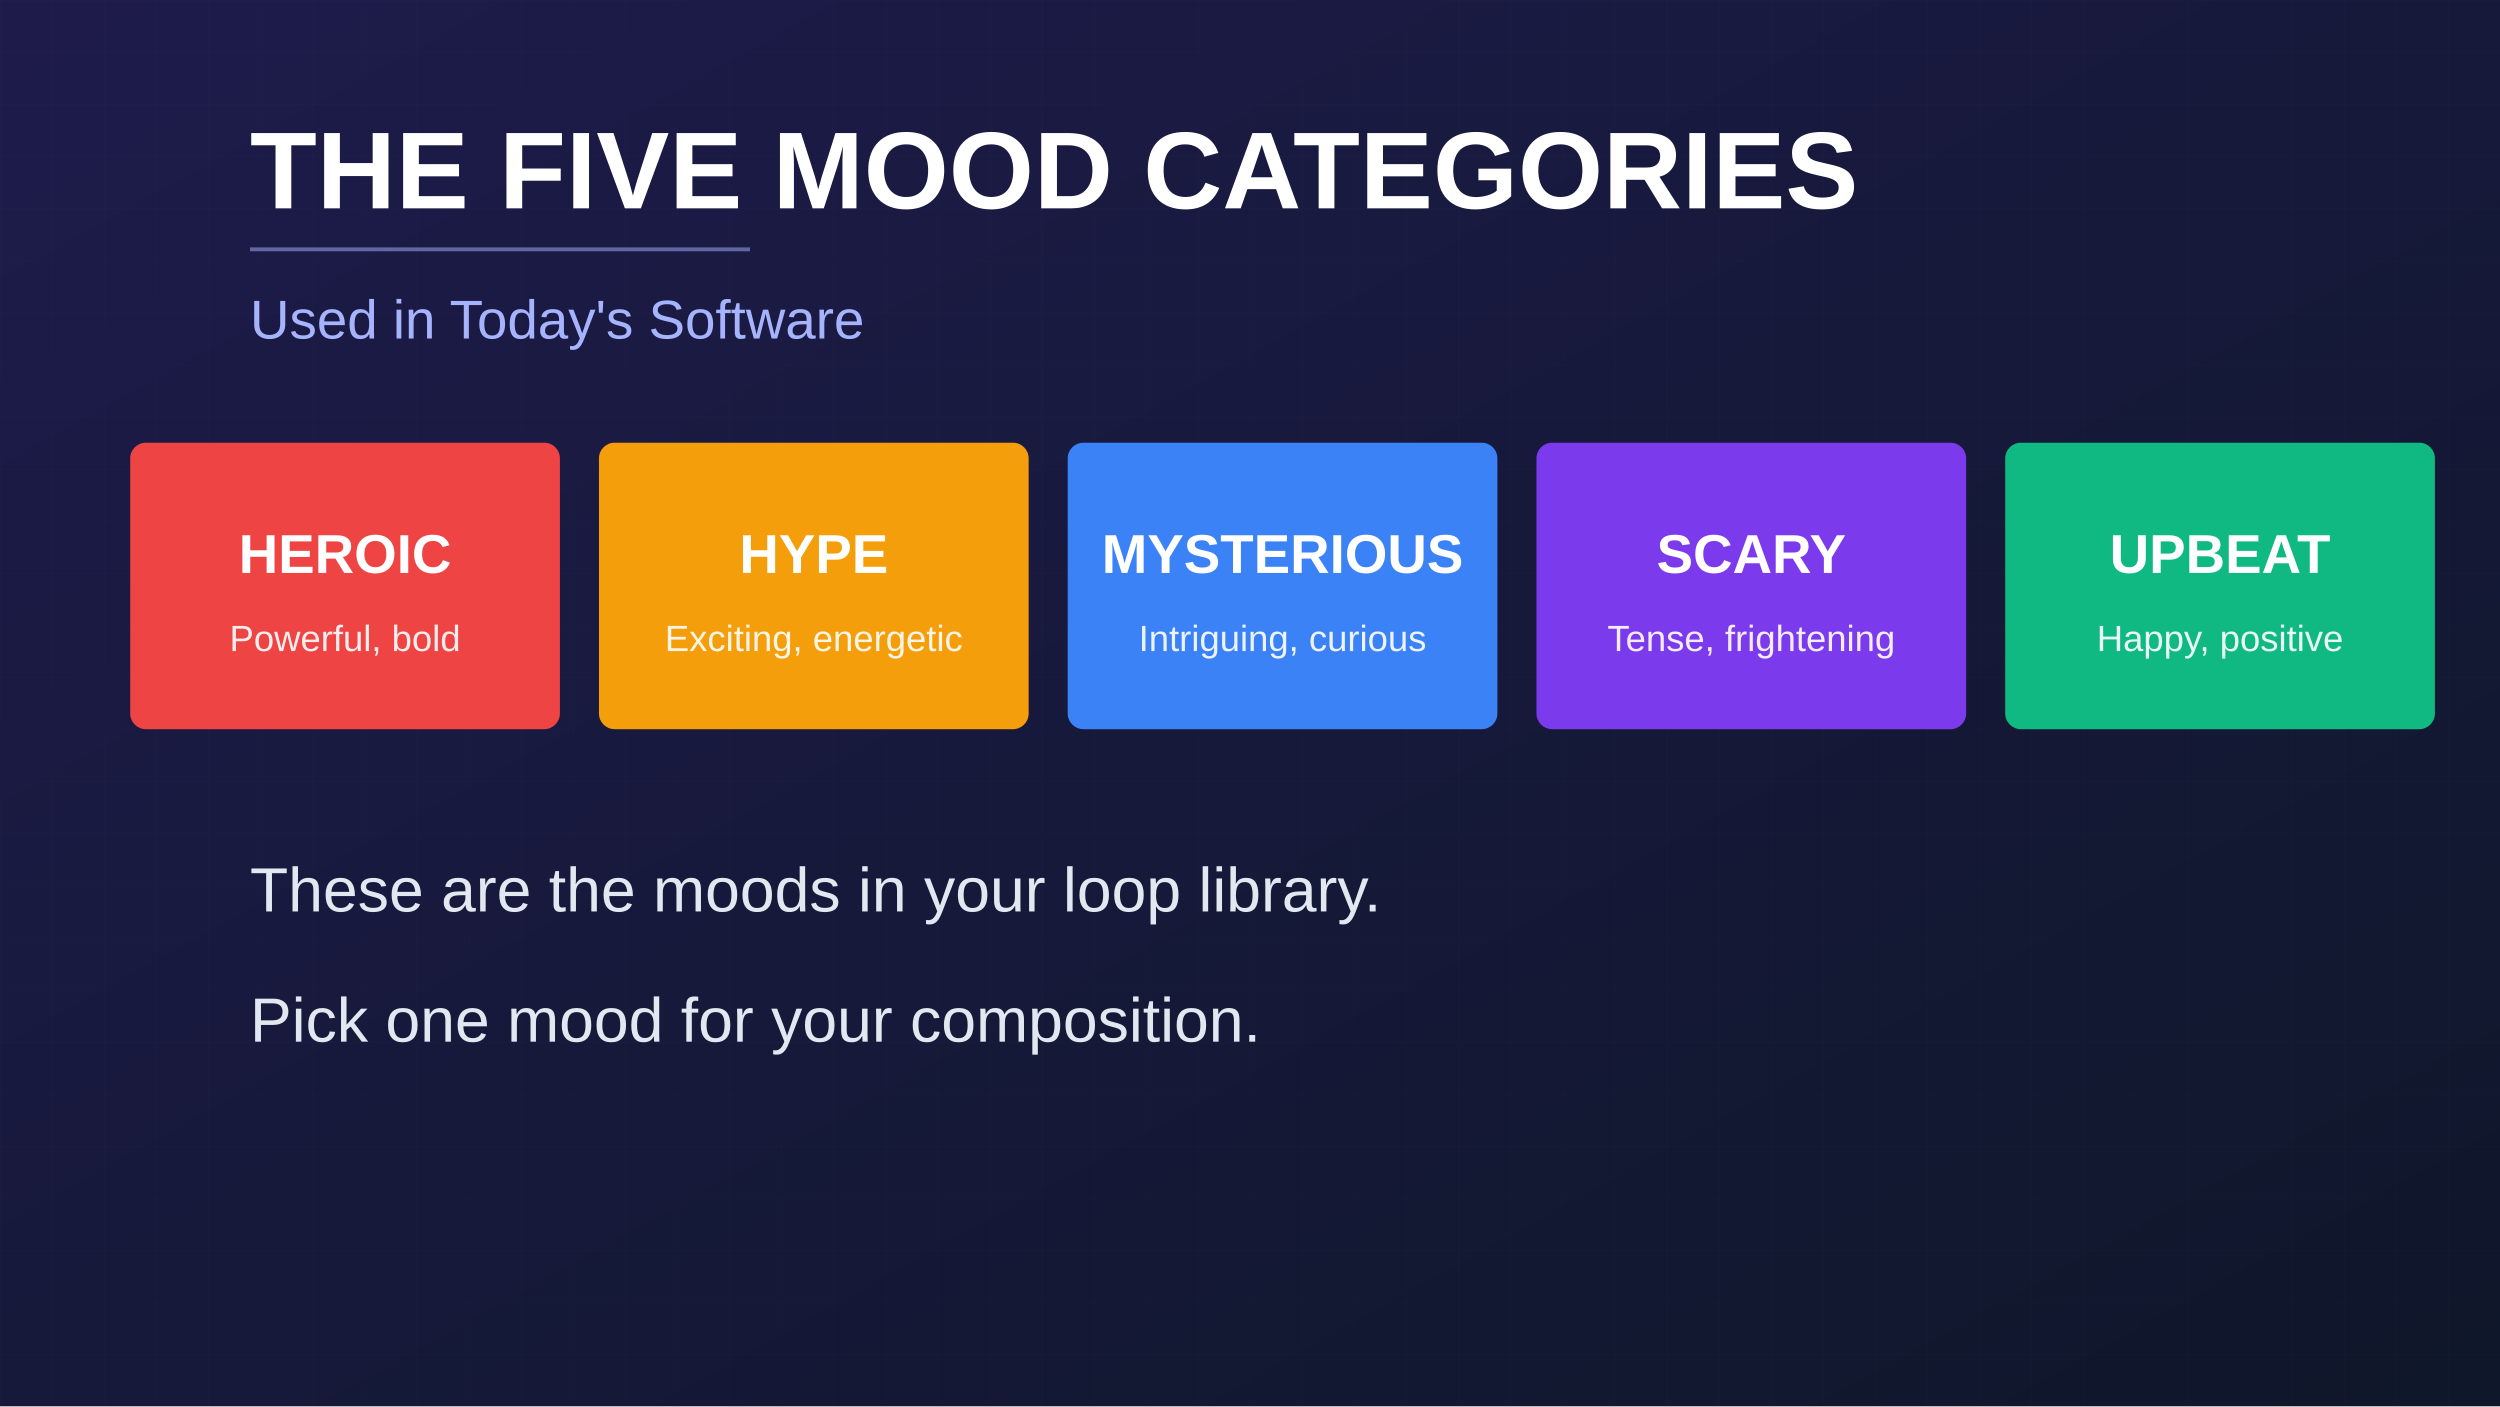
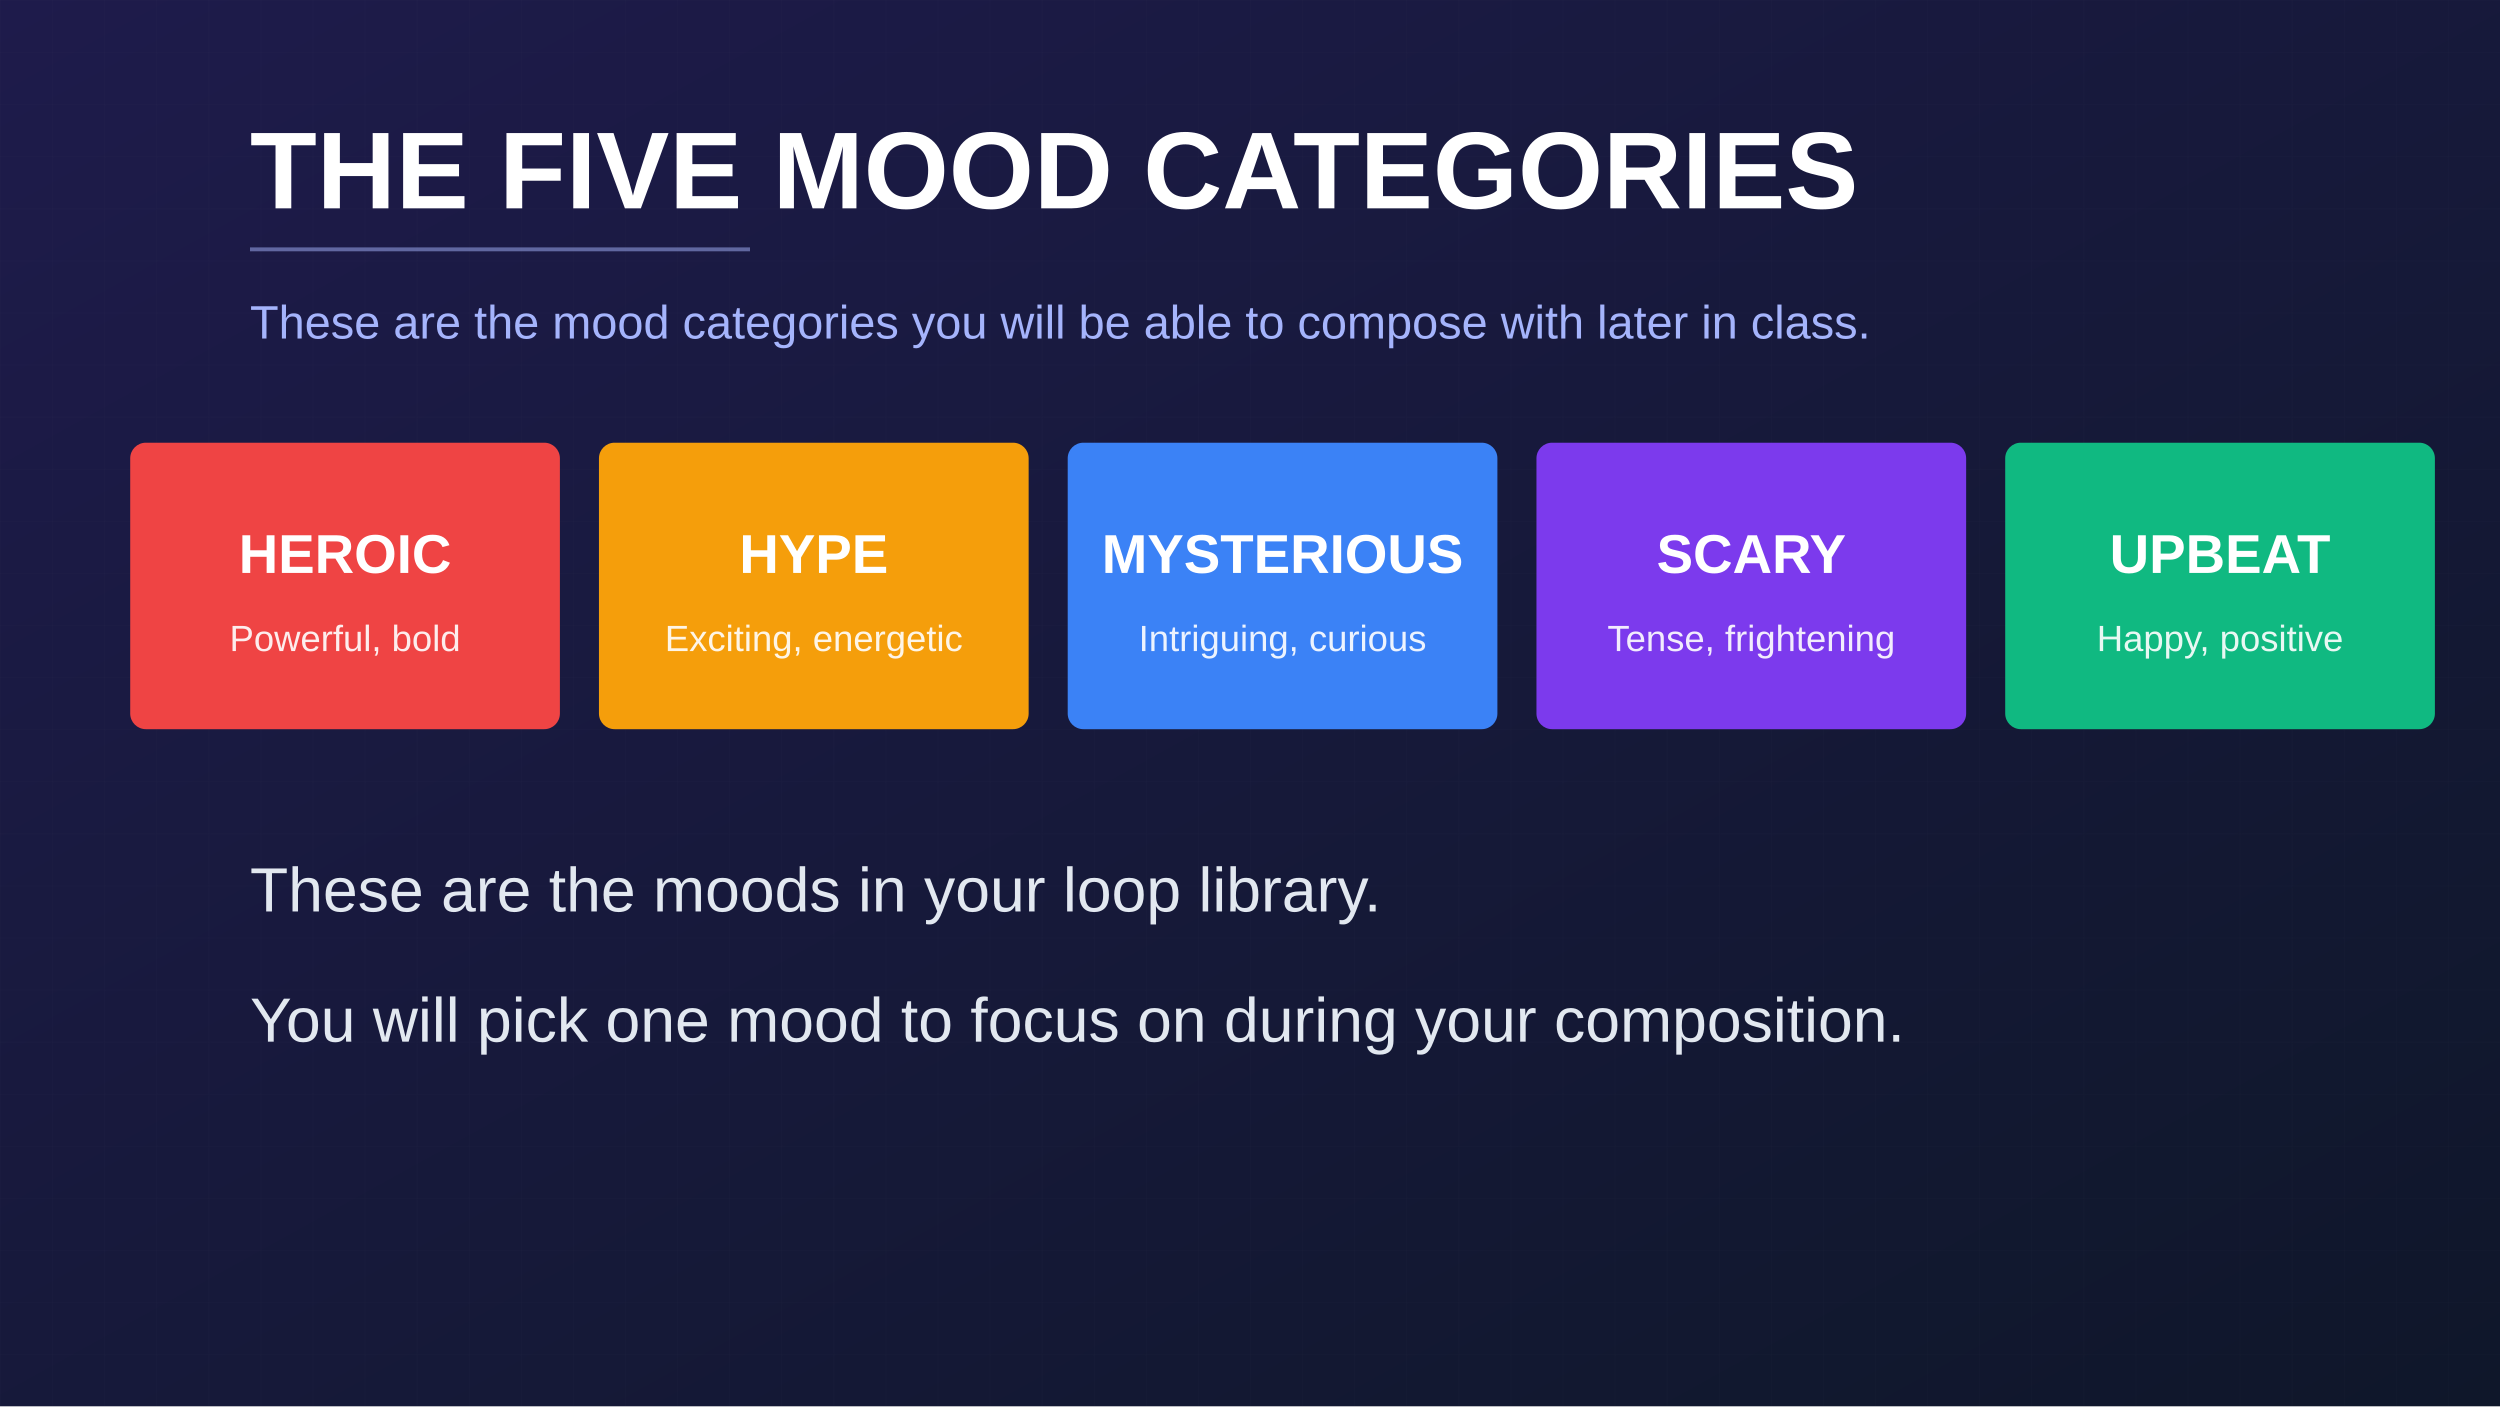
<svg xmlns="http://www.w3.org/2000/svg" width="1920" height="1080">
  <defs>
    <linearGradient id="bg" x1="0%" y1="0%" x2="100%" y2="100%">
      <stop offset="0%" style="stop-color:#1e1b4b" />
      <stop offset="100%" style="stop-color:#0f172a" />
    </linearGradient>
    <pattern id="grid" width="40" height="40" patternUnits="userSpaceOnUse">
      <path d="M 40 0 L 0 0 0 40" fill="none" stroke="white" stroke-width="0.5" opacity="0.03" />
    </pattern>
  </defs>
  <rect width="1920" height="1080" fill="url(#bg)" />
  <rect width="1920" height="1080" fill="url(#grid)" />
  <text x="192" y="160" font-family="Arial, Helvetica, sans-serif" font-size="84" fill="white" font-weight="bold">THE FIVE MOOD CATEGORIES</text>
  <rect x="192" y="190" width="384" height="3" fill="#a5b4fc" opacity="0.5" />
-   <text x="192" y="260" font-family="Arial, Helvetica, sans-serif" font-size="42" fill="#a5b4fc">Used in Today's Software</text>
+   <text x="192" y="260" font-family="Arial, Helvetica, sans-serif" font-size="36" fill="#a5b4fc">These are the mood categories you will be able to compose with later in class.</text>
  <rect x="100" y="340" width="330" height="220" rx="12" fill="#ef4444" />
  <text x="265" y="440" font-family="Arial, Helvetica, sans-serif" font-size="42" fill="white" text-anchor="middle" font-weight="bold">HEROIC</text>
  <text x="265" y="500" font-family="Arial, Helvetica, sans-serif" font-size="28" fill="white" text-anchor="middle" opacity="0.9">Powerful, bold</text>
  <rect x="460" y="340" width="330" height="220" rx="12" fill="#f59e0b" />
  <text x="625" y="440" font-family="Arial, Helvetica, sans-serif" font-size="42" fill="white" text-anchor="middle" font-weight="bold">HYPE</text>
  <text x="625" y="500" font-family="Arial, Helvetica, sans-serif" font-size="28" fill="white" text-anchor="middle" opacity="0.9">Exciting, energetic</text>
  <rect x="820" y="340" width="330" height="220" rx="12" fill="#3b82f6" />
  <text x="985" y="440" font-family="Arial, Helvetica, sans-serif" font-size="42" fill="white" text-anchor="middle" font-weight="bold">MYSTERIOUS</text>
  <text x="985" y="500" font-family="Arial, Helvetica, sans-serif" font-size="28" fill="white" text-anchor="middle" opacity="0.9">Intriguing, curious</text>
  <rect x="1180" y="340" width="330" height="220" rx="12" fill="#7c3aed" />
  <text x="1345" y="440" font-family="Arial, Helvetica, sans-serif" font-size="42" fill="white" text-anchor="middle" font-weight="bold">SCARY</text>
  <text x="1345" y="500" font-family="Arial, Helvetica, sans-serif" font-size="28" fill="white" text-anchor="middle" opacity="0.9">Tense, frightening</text>
  <rect x="1540" y="340" width="330" height="220" rx="12" fill="#10b981" />
  <text x="1705" y="440" font-family="Arial, Helvetica, sans-serif" font-size="42" fill="white" text-anchor="middle" font-weight="bold">UPBEAT</text>
  <text x="1705" y="500" font-family="Arial, Helvetica, sans-serif" font-size="28" fill="white" text-anchor="middle" opacity="0.9">Happy, positive</text>
  <text x="192" y="700" font-family="Arial, Helvetica, sans-serif" font-size="48" fill="#e2e8f0">These are the moods in your loop library.</text>
-   <text x="192" y="800" font-family="Arial, Helvetica, sans-serif" font-size="48" fill="#e2e8f0">Pick one mood for your composition.</text>
+   <text x="192" y="800" font-family="Arial, Helvetica, sans-serif" font-size="48" fill="#e2e8f0">You will pick one mood to focus on during your composition.</text>
</svg>
